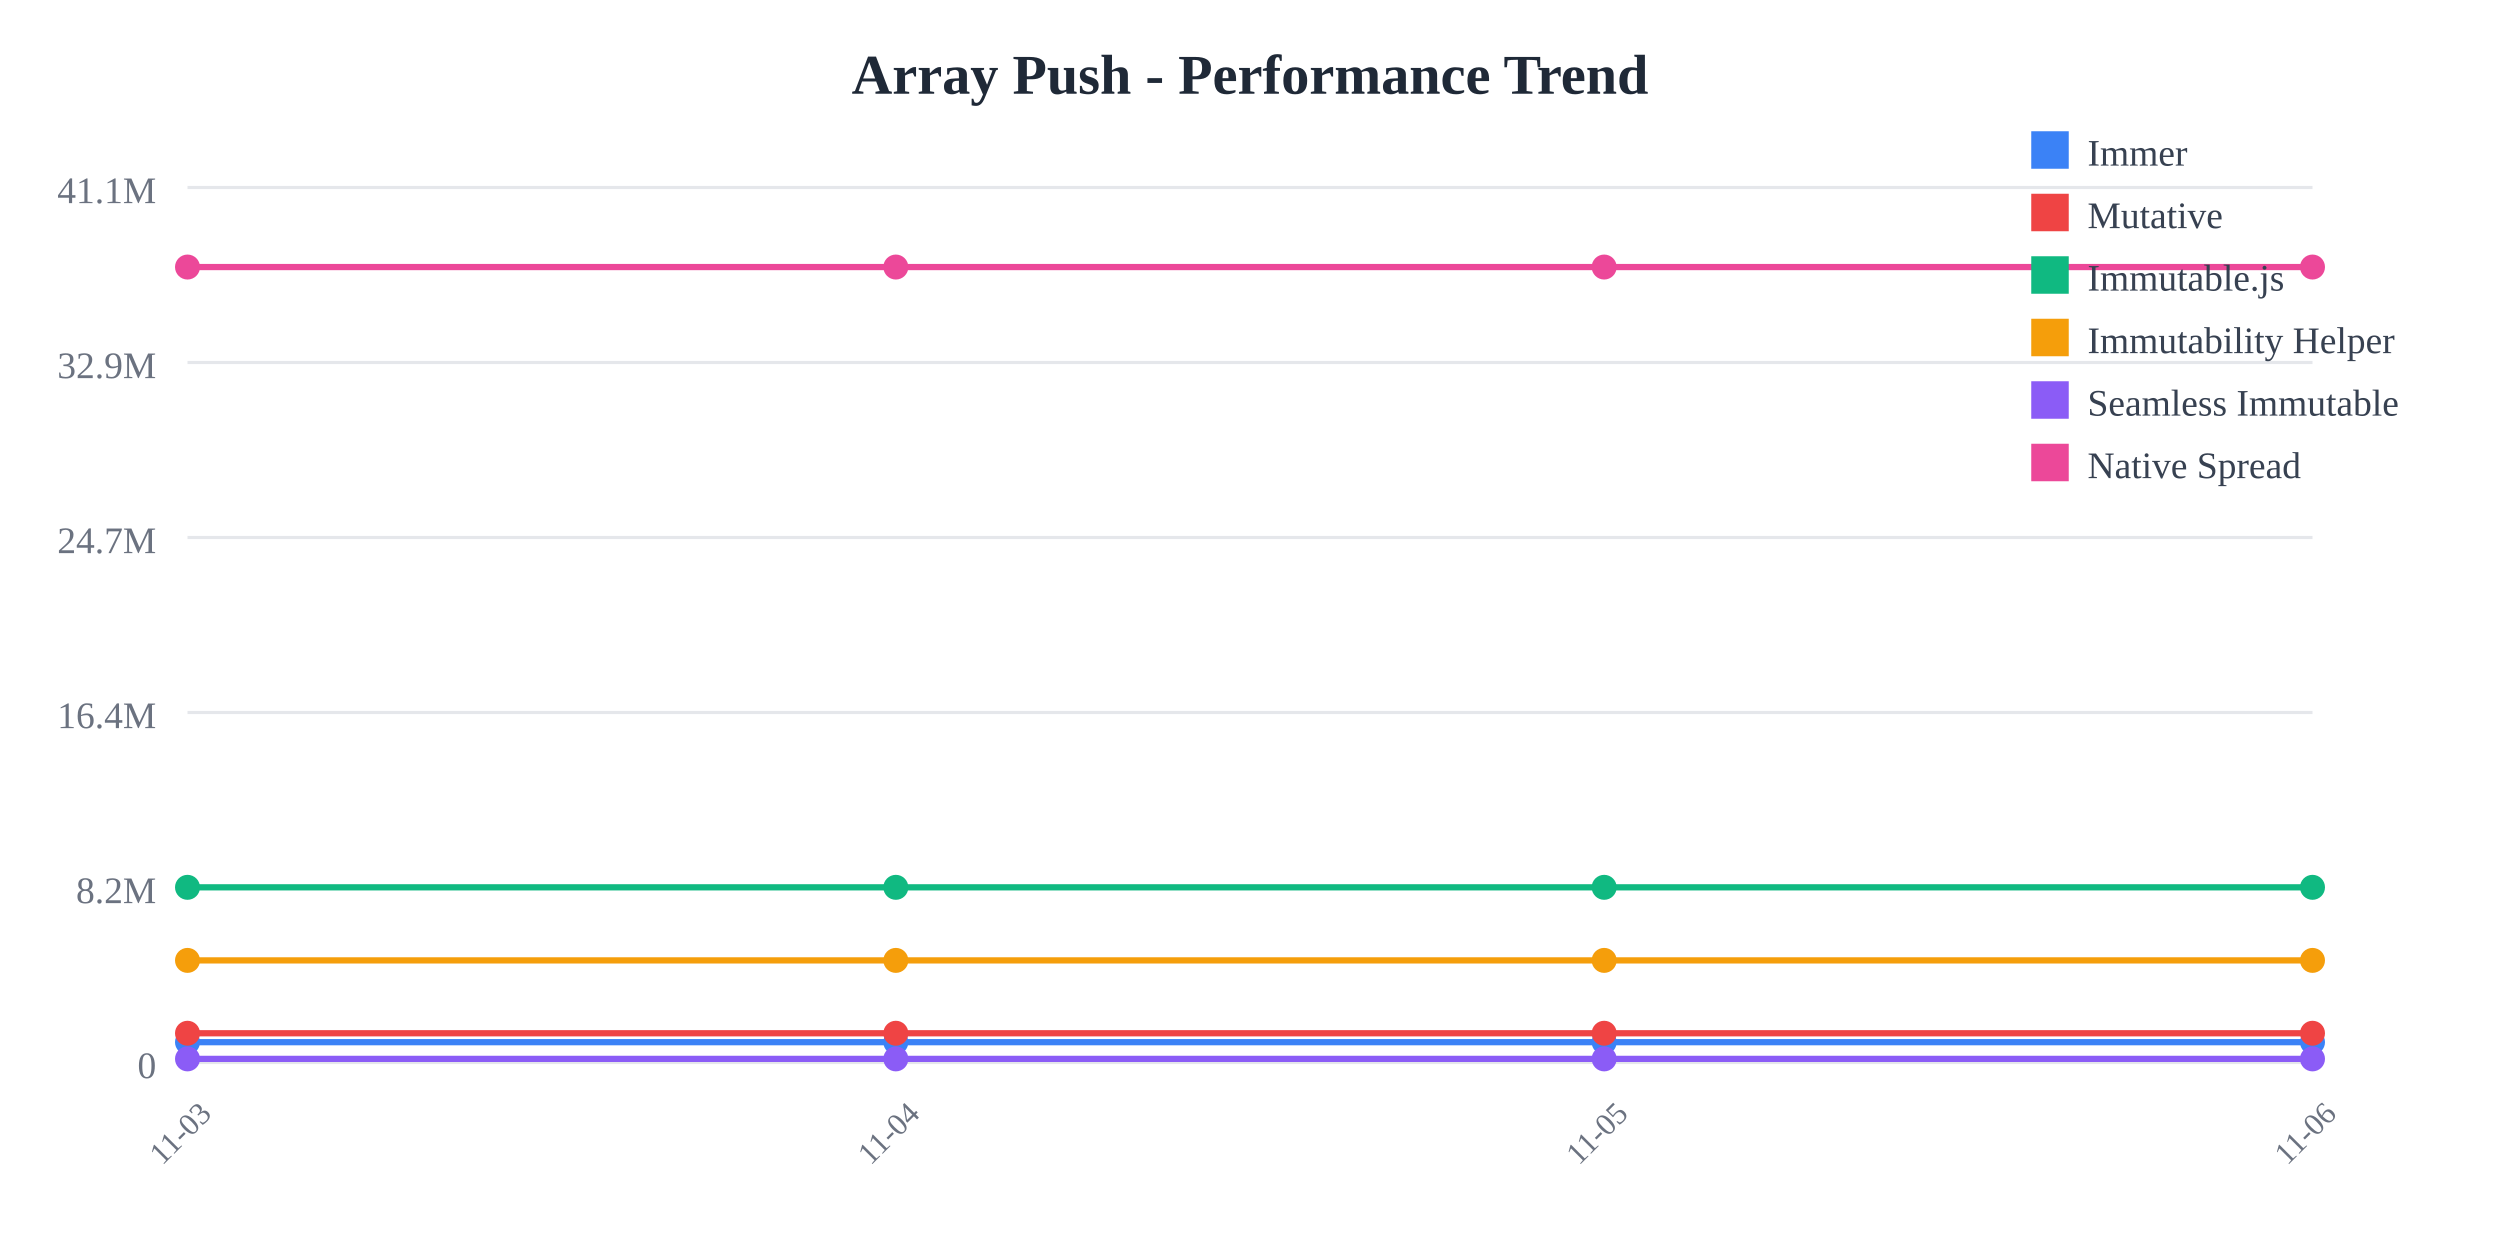
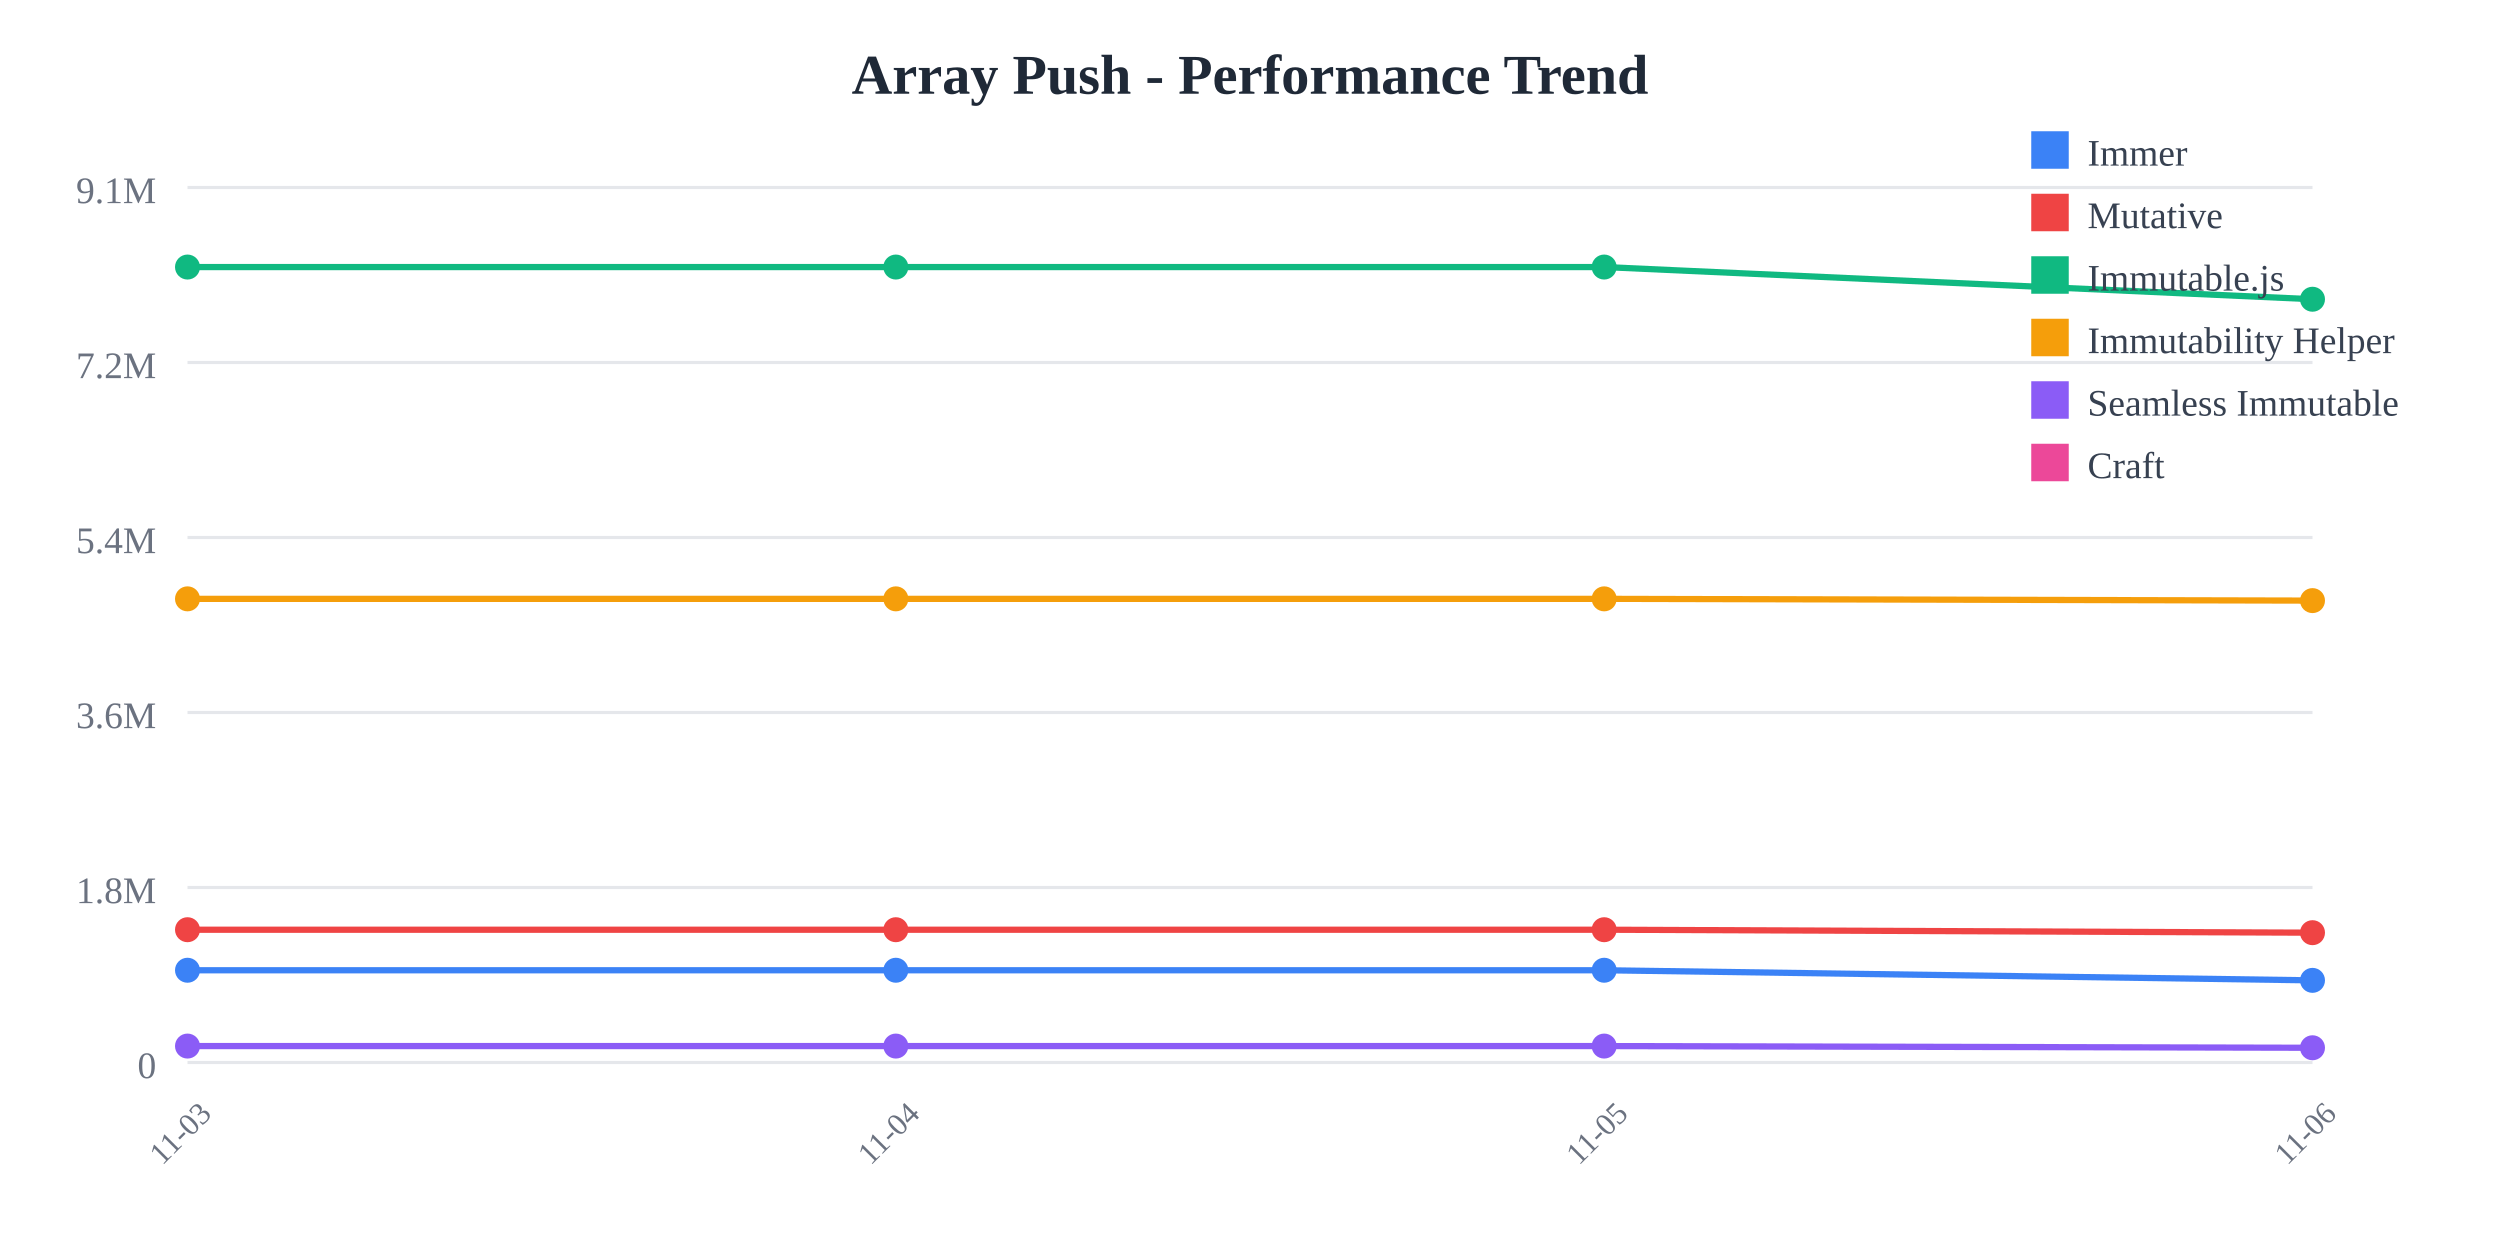
<svg xmlns="http://www.w3.org/2000/svg" width="800" height="400">
  <rect width="800" height="400" fill="white" />
  <text x="400" y="30" text-anchor="middle" font-size="18" font-weight="bold" fill="#1f2937">
    Array Push - Performance Trend
  </text>
  <line x1="60" y1="60" x2="740" y2="60" stroke="#e5e7eb" stroke-width="1" />
  <text x="50" y="65" text-anchor="end" font-size="12" fill="#6b7280">
-     41.1M
+     9.1M
  </text>
  <line x1="60" y1="116" x2="740" y2="116" stroke="#e5e7eb" stroke-width="1" />
  <text x="50" y="121" text-anchor="end" font-size="12" fill="#6b7280">
-     32.9M
+     7.2M
  </text>
  <line x1="60" y1="172" x2="740" y2="172" stroke="#e5e7eb" stroke-width="1" />
  <text x="50" y="177" text-anchor="end" font-size="12" fill="#6b7280">
-     24.7M
+     5.4M
  </text>
  <line x1="60" y1="228" x2="740" y2="228" stroke="#e5e7eb" stroke-width="1" />
  <text x="50" y="233" text-anchor="end" font-size="12" fill="#6b7280">
-     16.4M
+     3.6M
  </text>
  <line x1="60" y1="284" x2="740" y2="284" stroke="#e5e7eb" stroke-width="1" />
  <text x="50" y="289" text-anchor="end" font-size="12" fill="#6b7280">
-     8.2M
+     1.8M
  </text>
  <line x1="60" y1="340" x2="740" y2="340" stroke="#e5e7eb" stroke-width="1" />
  <text x="50" y="345" text-anchor="end" font-size="12" fill="#6b7280">
    0
  </text>
  <text x="60" y="365" text-anchor="middle" font-size="10" fill="#6b7280" transform="rotate(-45, 60, 365)">
    11-03
  </text>
  <text x="286.667" y="365" text-anchor="middle" font-size="10" fill="#6b7280" transform="rotate(-45, 286.6667, 365)">
    11-04
  </text>
  <text x="513.333" y="365" text-anchor="middle" font-size="10" fill="#6b7280" transform="rotate(-45, 513.3333, 365)">
    11-05
  </text>
  <text x="740" y="365" text-anchor="middle" font-size="10" fill="#6b7280" transform="rotate(-45, 740, 365)">
    11-06
  </text>
-   <polyline points="60,333.499 286.667,333.499 513.333,333.499 740,333.499" fill="none" stroke="#3b82f6" stroke-width="2" />
-   <circle cx="60" cy="333.499" r="4" fill="#3b82f6" />
-   <circle cx="286.667" cy="333.499" r="4" fill="#3b82f6" />
-   <circle cx="513.333" cy="333.499" r="4" fill="#3b82f6" />
-   <circle cx="740" cy="333.499" r="4" fill="#3b82f6" />
-   <polyline points="60,330.642 286.667,330.642 513.333,330.642 740,330.642" fill="none" stroke="#ef4444" stroke-width="2" />
-   <circle cx="60" cy="330.642" r="4" fill="#ef4444" />
-   <circle cx="286.667" cy="330.642" r="4" fill="#ef4444" />
-   <circle cx="513.333" cy="330.642" r="4" fill="#ef4444" />
-   <circle cx="740" cy="330.642" r="4" fill="#ef4444" />
-   <polyline points="60,283.944 286.667,283.944 513.333,283.944 740,283.944" fill="none" stroke="#10b981" stroke-width="2" />
-   <circle cx="60" cy="283.944" r="4" fill="#10b981" />
-   <circle cx="286.667" cy="283.944" r="4" fill="#10b981" />
-   <circle cx="513.333" cy="283.944" r="4" fill="#10b981" />
-   <circle cx="740" cy="283.944" r="4" fill="#10b981" />
-   <polyline points="60,307.326 286.667,307.326 513.333,307.326 740,307.326" fill="none" stroke="#f59e0b" stroke-width="2" />
-   <circle cx="60" cy="307.326" r="4" fill="#f59e0b" />
-   <circle cx="286.667" cy="307.326" r="4" fill="#f59e0b" />
-   <circle cx="513.333" cy="307.326" r="4" fill="#f59e0b" />
-   <circle cx="740" cy="307.326" r="4" fill="#f59e0b" />
-   <polyline points="60,338.842 286.667,338.842 513.333,338.842 740,338.842" fill="none" stroke="#8b5cf6" stroke-width="2" />
-   <circle cx="60" cy="338.842" r="4" fill="#8b5cf6" />
-   <circle cx="286.667" cy="338.842" r="4" fill="#8b5cf6" />
-   <circle cx="513.333" cy="338.842" r="4" fill="#8b5cf6" />
-   <circle cx="740" cy="338.842" r="4" fill="#8b5cf6" />
-   <polyline points="60,85.455 286.667,85.455 513.333,85.455 740,85.455" fill="none" stroke="#ec4899" stroke-width="2" />
-   <circle cx="60" cy="85.455" r="4" fill="#ec4899" />
-   <circle cx="286.667" cy="85.455" r="4" fill="#ec4899" />
-   <circle cx="513.333" cy="85.455" r="4" fill="#ec4899" />
-   <circle cx="740" cy="85.455" r="4" fill="#ec4899" />
+   <polyline points="60,310.479 286.667,310.479 513.333,310.479 740,313.715" fill="none" stroke="#3b82f6" stroke-width="2" />
+   <circle cx="60" cy="310.479" r="4" fill="#3b82f6" />
+   <circle cx="286.667" cy="310.479" r="4" fill="#3b82f6" />
+   <circle cx="513.333" cy="310.479" r="4" fill="#3b82f6" />
+   <circle cx="740" cy="313.715" r="4" fill="#3b82f6" />
+   <polyline points="60,297.508 286.667,297.508 513.333,297.508 740,298.458" fill="none" stroke="#ef4444" stroke-width="2" />
+   <circle cx="60" cy="297.508" r="4" fill="#ef4444" />
+   <circle cx="286.667" cy="297.508" r="4" fill="#ef4444" />
+   <circle cx="513.333" cy="297.508" r="4" fill="#ef4444" />
+   <circle cx="740" cy="298.458" r="4" fill="#ef4444" />
+   <polyline points="60,85.455 286.667,85.455 513.333,85.455 740,95.757" fill="none" stroke="#10b981" stroke-width="2" />
+   <circle cx="60" cy="85.455" r="4" fill="#10b981" />
+   <circle cx="286.667" cy="85.455" r="4" fill="#10b981" />
+   <circle cx="513.333" cy="85.455" r="4" fill="#10b981" />
+   <circle cx="740" cy="95.757" r="4" fill="#10b981" />
+   <polyline points="60,191.631 286.667,191.631 513.333,191.631 740,192.195" fill="none" stroke="#f59e0b" stroke-width="2" />
+   <circle cx="60" cy="191.631" r="4" fill="#f59e0b" />
+   <circle cx="286.667" cy="191.631" r="4" fill="#f59e0b" />
+   <circle cx="513.333" cy="191.631" r="4" fill="#f59e0b" />
+   <circle cx="740" cy="192.195" r="4" fill="#f59e0b" />
+   <polyline points="60,334.743 286.667,334.743 513.333,334.743 740,335.285" fill="none" stroke="#8b5cf6" stroke-width="2" />
+   <circle cx="60" cy="334.743" r="4" fill="#8b5cf6" />
+   <circle cx="286.667" cy="334.743" r="4" fill="#8b5cf6" />
+   <circle cx="513.333" cy="334.743" r="4" fill="#8b5cf6" />
+   <circle cx="740" cy="335.285" r="4" fill="#8b5cf6" />
  <rect x="650" y="42" width="12" height="12" fill="#3b82f6" />
  <text x="668" y="53" font-size="12" fill="#374151">Immer</text>
  <rect x="650" y="62" width="12" height="12" fill="#ef4444" />
  <text x="668" y="73" font-size="12" fill="#374151">Mutative</text>
  <rect x="650" y="82" width="12" height="12" fill="#10b981" />
  <text x="668" y="93" font-size="12" fill="#374151">Immutable.js</text>
  <rect x="650" y="102" width="12" height="12" fill="#f59e0b" />
  <text x="668" y="113" font-size="12" fill="#374151">Immutability Helper</text>
  <rect x="650" y="122" width="12" height="12" fill="#8b5cf6" />
  <text x="668" y="133" font-size="12" fill="#374151">Seamless Immutable</text>
  <rect x="650" y="142" width="12" height="12" fill="#ec4899" />
-   <text x="668" y="153" font-size="12" fill="#374151">Native Spread</text>
+   <text x="668" y="153" font-size="12" fill="#374151">Craft</text>
</svg>
